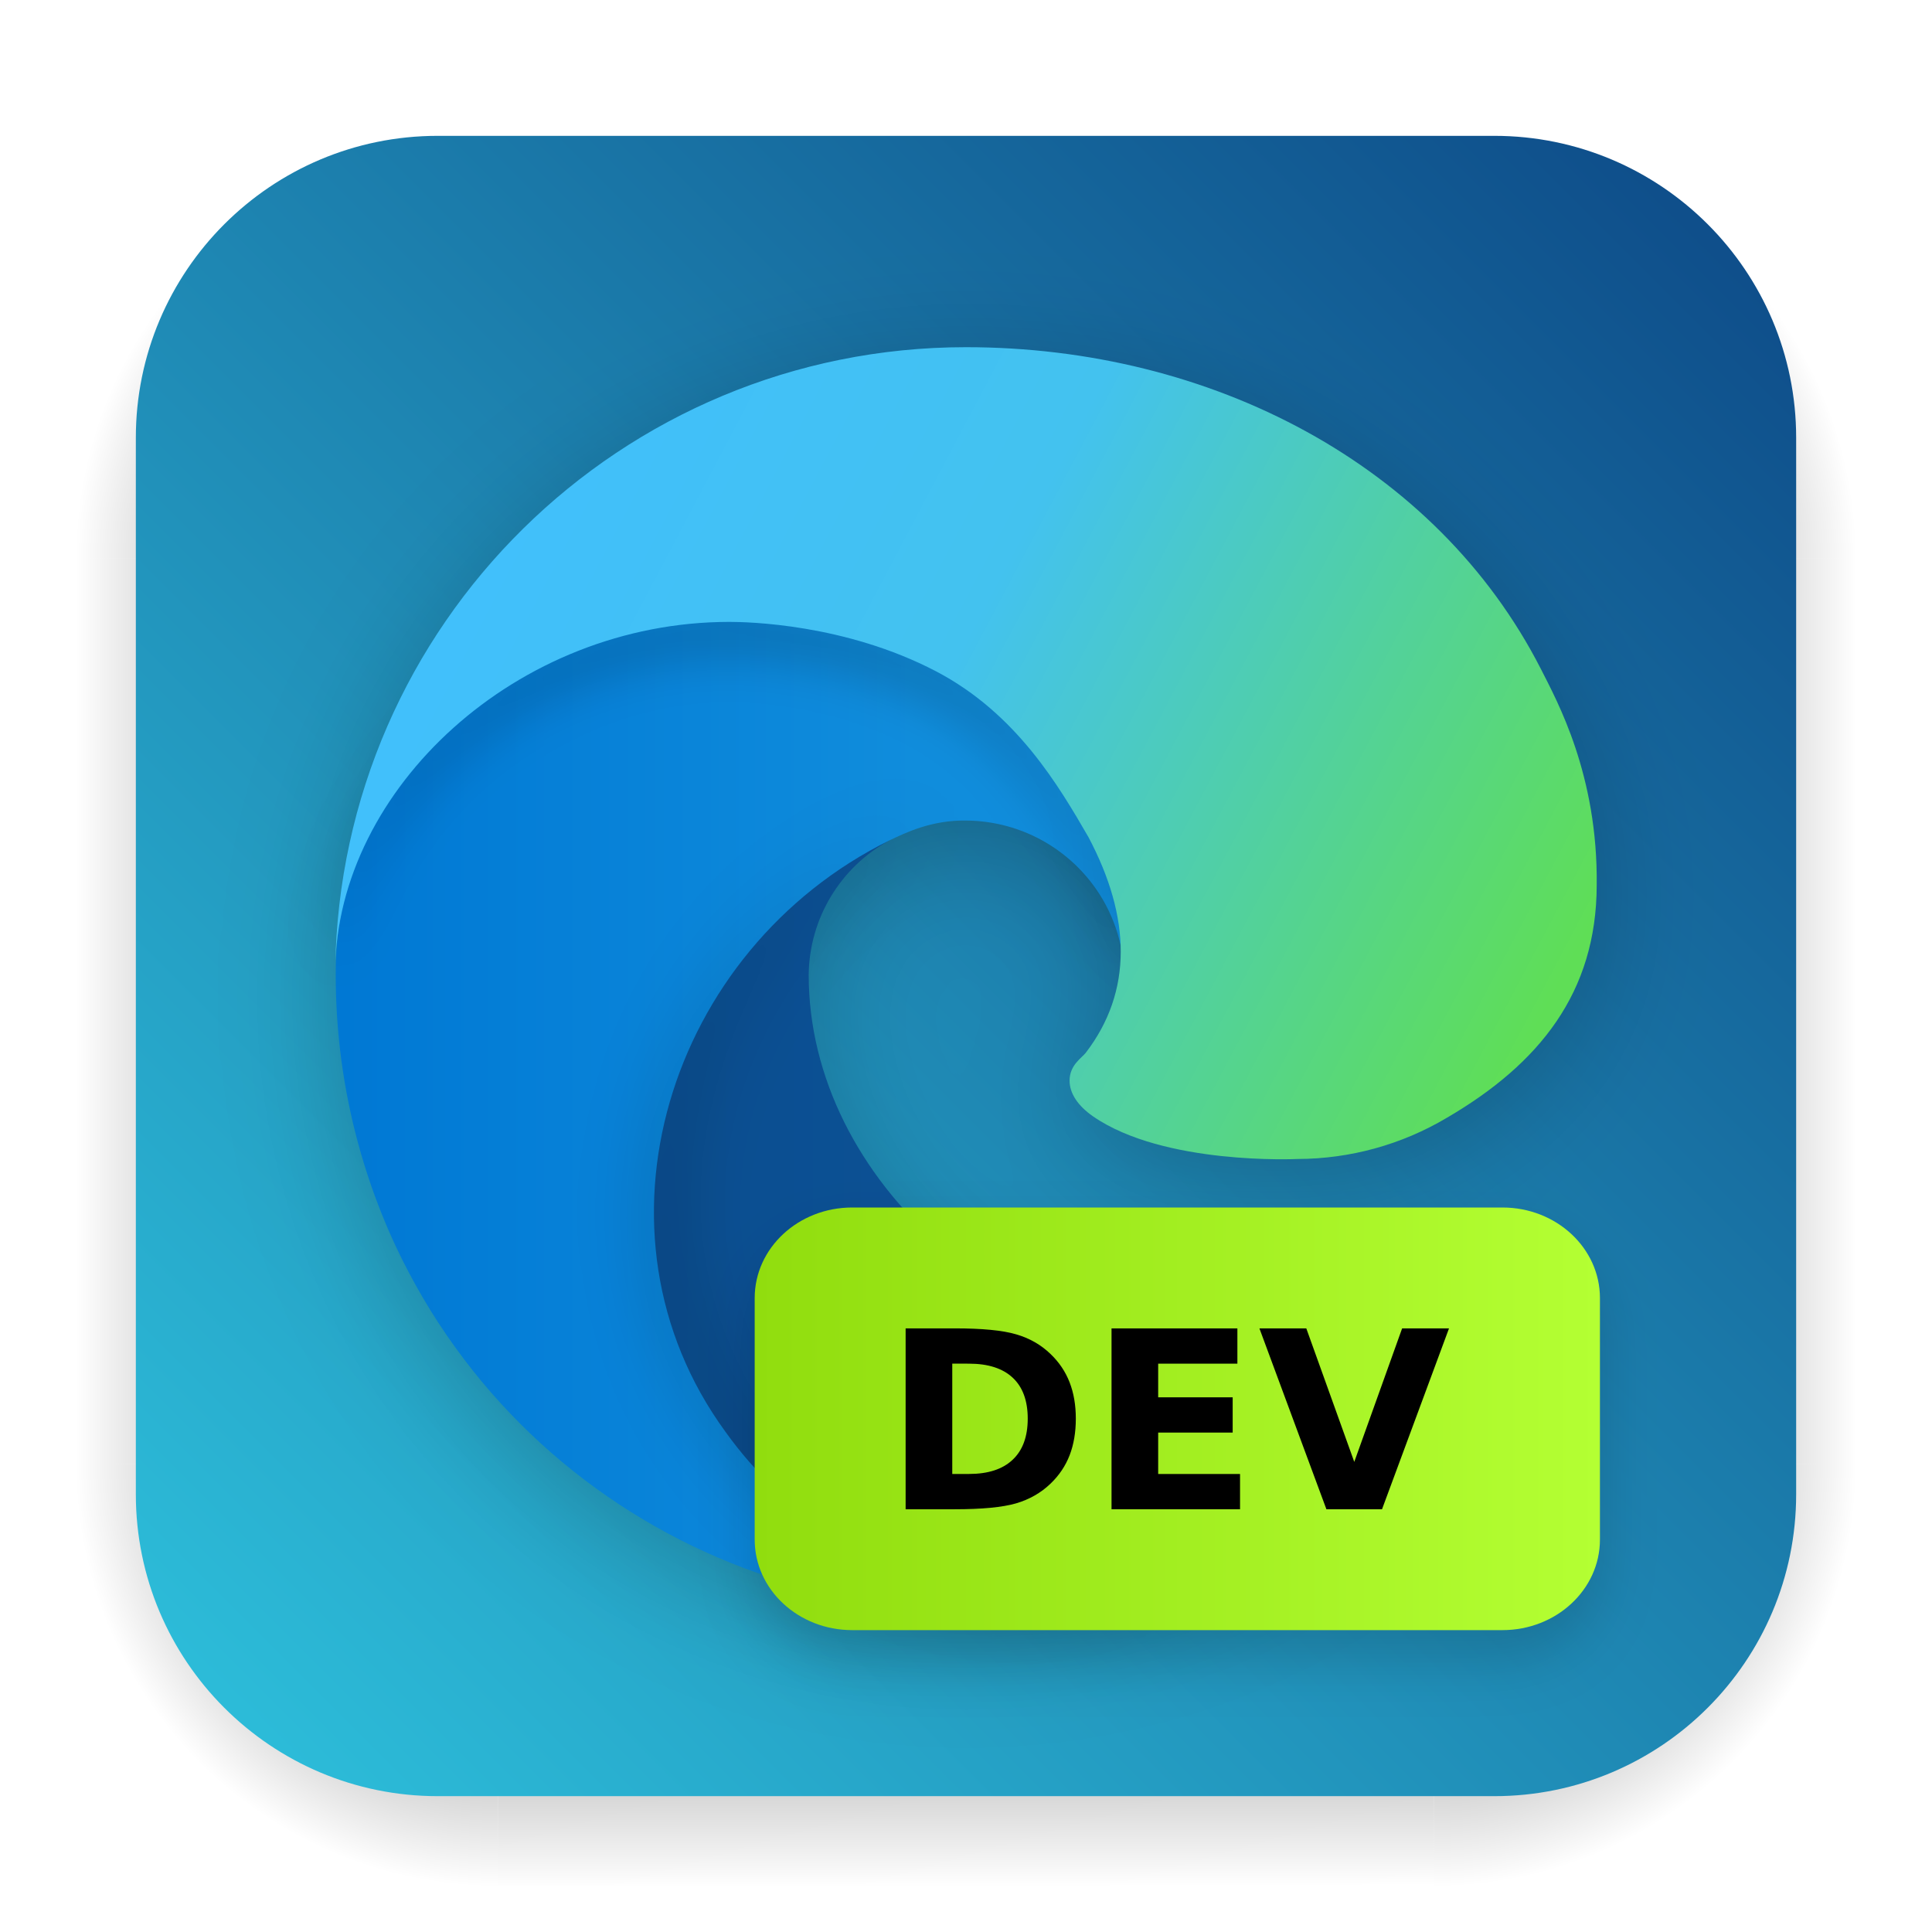
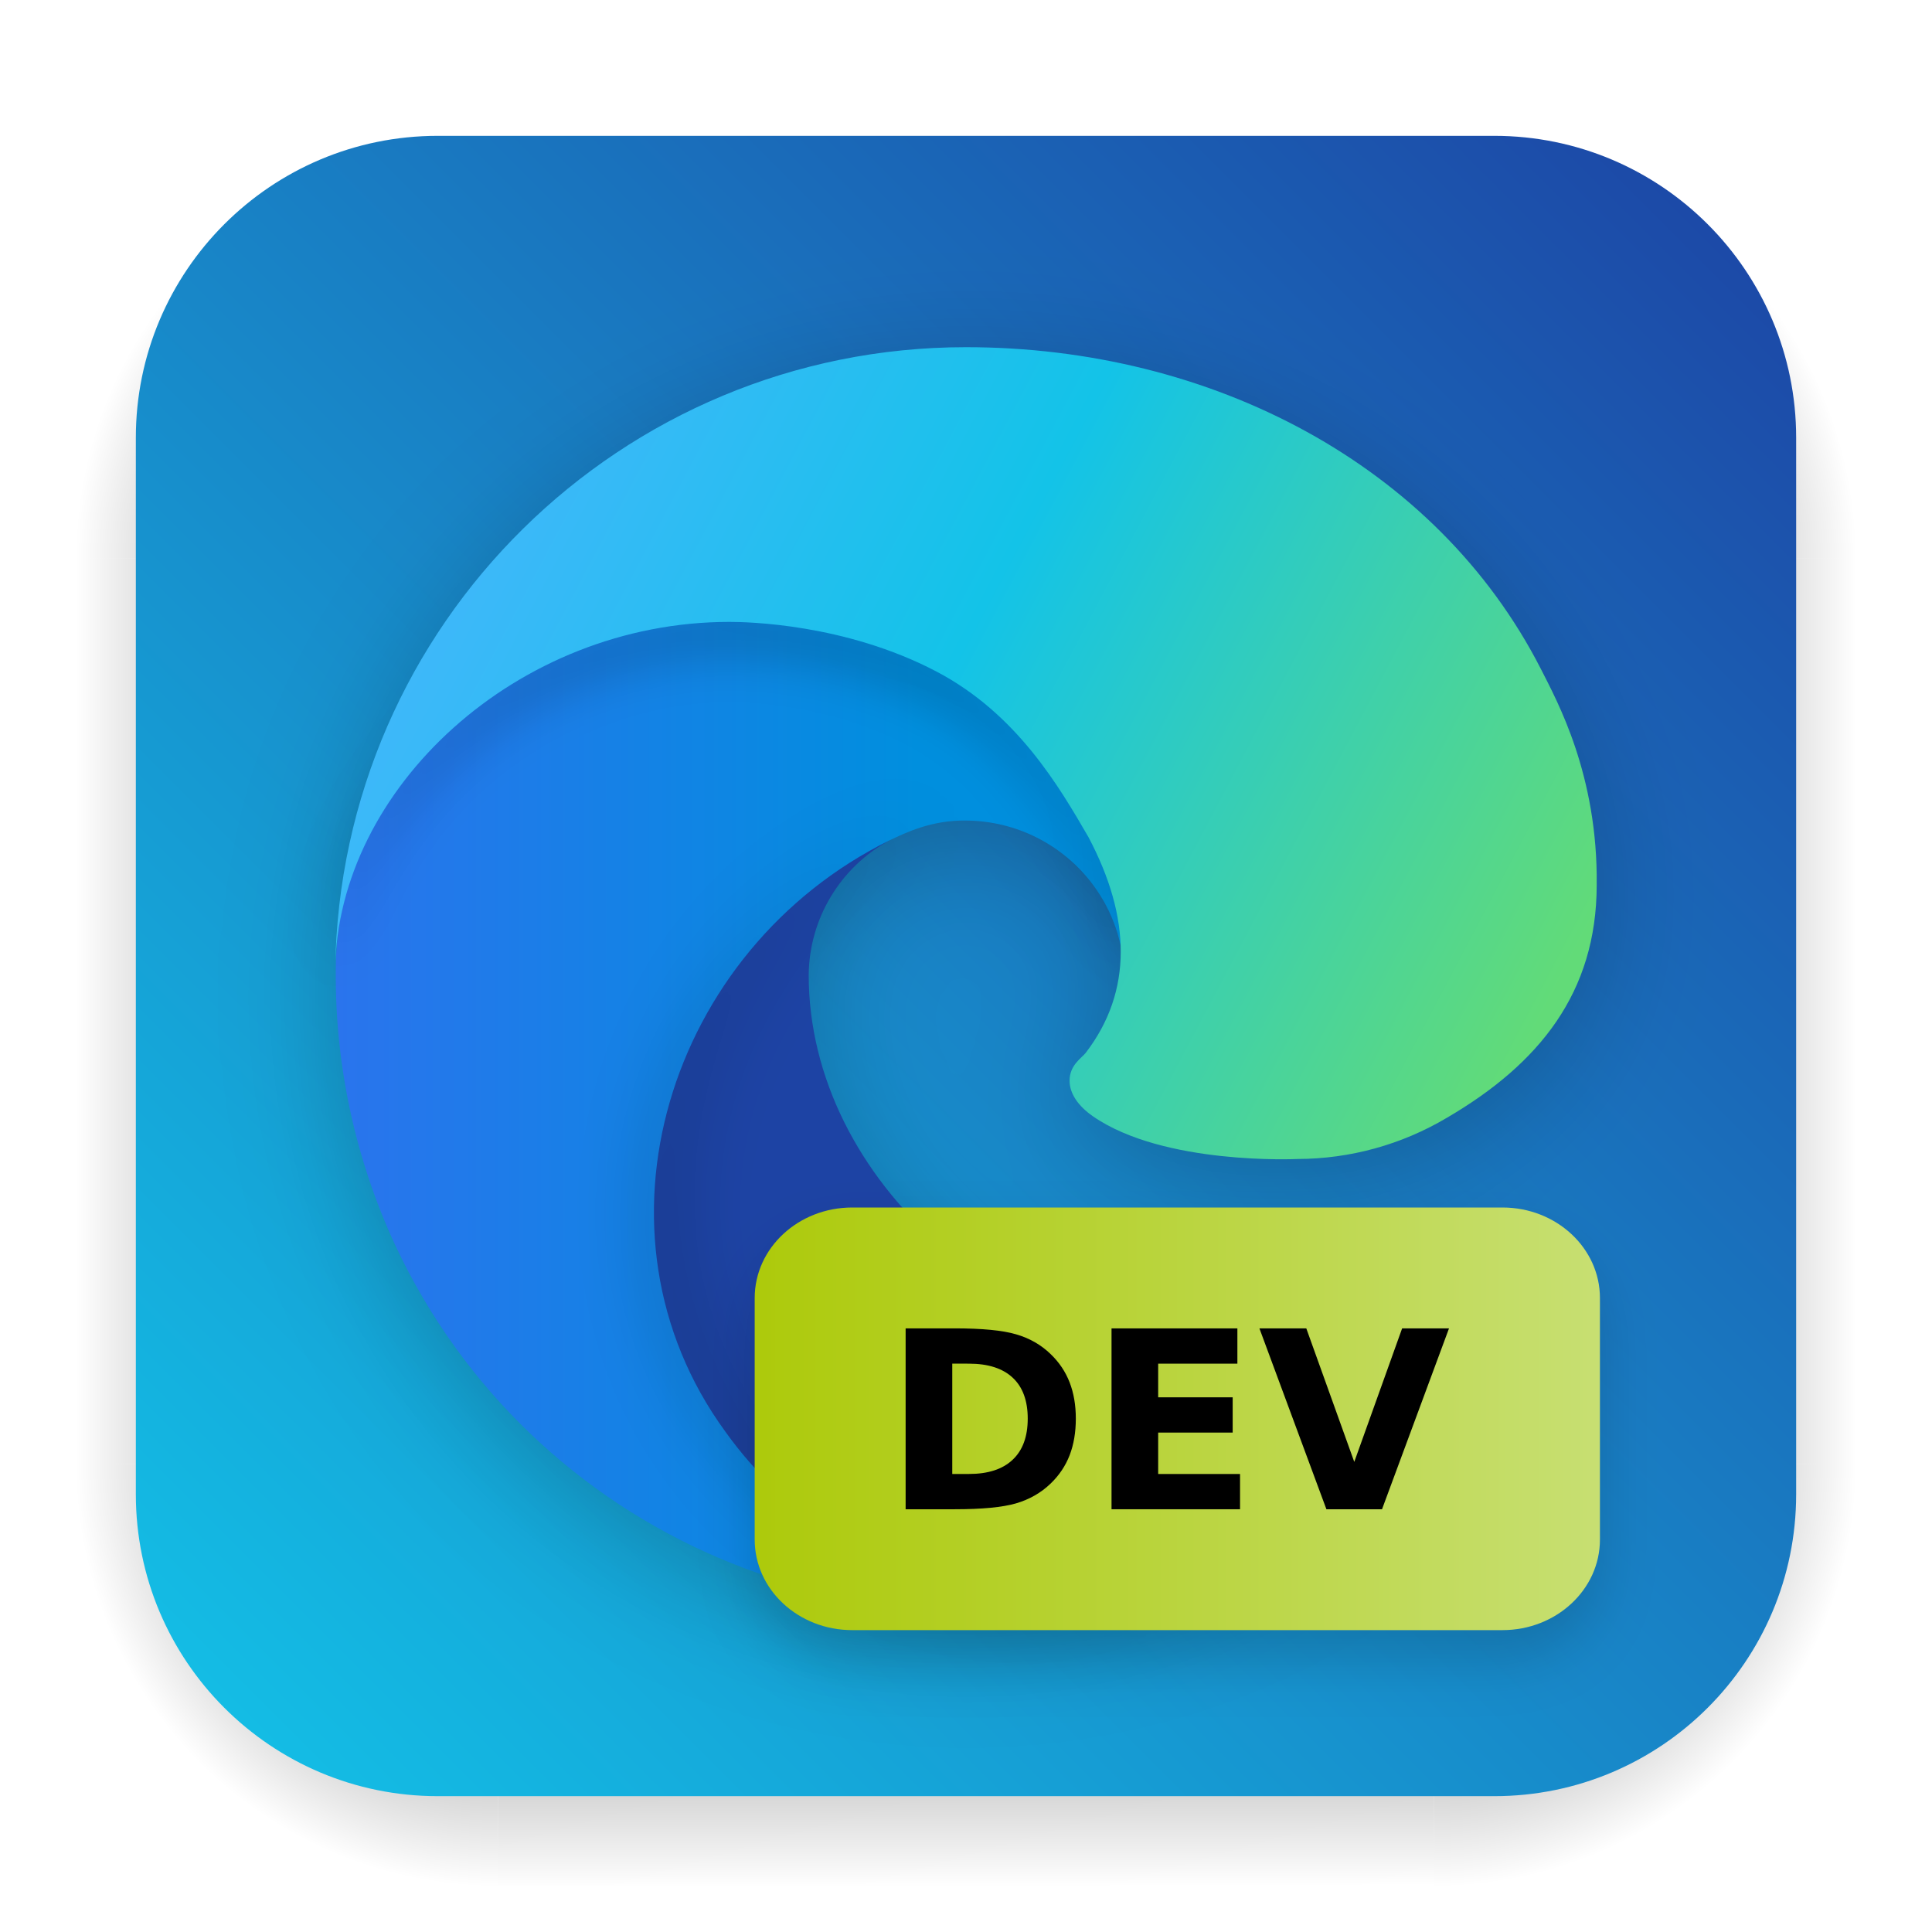
<svg xmlns="http://www.w3.org/2000/svg" width="64" height="64" version="1.1" id="svg21">
  <defs id="defs11">
    <filter id="filter1057-9-3" x="-0.027" y="-0.027" width="1.054" height="1.054" color-interpolation-filters="sRGB">
      <feGaussianBlur stdDeviation="0.619" id="feGaussianBlur1" />
    </filter>
    <linearGradient id="linearGradient4339-6" x1="59.5" x2="4.5" y1="4.5" y2="59.5" gradientUnits="userSpaceOnUse">
-       <stop stop-color="#0d4886" offset="0" id="stop1" />
-       <stop stop-color="#2ec2dd" offset="1" id="stop2" />
+       <stop stop-color="#1d43a4" offset="0" id="stop1" />
+       <stop stop-color="#13c3e8" offset="1" id="stop2" />
    </linearGradient>
    <filter id="filter908-7" x="-0.108" y="-0.108" width="1.216" height="1.216" color-interpolation-filters="sRGB">
      <feGaussianBlur stdDeviation="1.881" id="feGaussianBlur2" />
    </filter>
    <linearGradient id="linearGradient948-5" x1="21.182" x2="49.712" y1="40.243" y2="40.243" gradientTransform="matrix(1.0202,0,0,1.0202,-0.922,-0.663)" gradientUnits="userSpaceOnUse">
-       <stop stop-color="#0b4e90" offset="0" id="stop3" />
-       <stop stop-color="#0d559d" offset="1" id="stop4" />
+       <stop stop-color="#1d43a4" offset="0" id="stop3" />
+       <stop stop-color="#1d43a4" offset="1" id="stop4" />
    </linearGradient>
    <linearGradient id="linearGradient940-3" x1="11.804" x2="30.743" y1="36.254" y2="36.254" gradientTransform="matrix(1.0202,0,0,1.0202,-0.922,-0.663)" gradientUnits="userSpaceOnUse">
-       <stop stop-color="#0078d4" offset="0" id="stop5" />
-       <stop stop-color="#108ddc" offset="1" id="stop6" />
+       <stop stop-color="#2a74ed" offset="0" id="stop5" />
+       <stop stop-color="#008fde" offset="1" id="stop6" />
    </linearGradient>
    <filter id="filter969-5" x="-0.079" y="-0.169" width="1.159" height="1.337" color-interpolation-filters="sRGB">
      <feGaussianBlur stdDeviation="0.861" id="feGaussianBlur6" />
    </filter>
    <filter id="filter980-6" x="-0.157" y="-0.082" width="1.314" height="1.165" color-interpolation-filters="sRGB">
      <feGaussianBlur stdDeviation="1.152" id="feGaussianBlur7" />
    </filter>
    <linearGradient id="linearGradient932-2" x1="13.978" x2="51.089" y1="13.892" y2="33.48" gradientTransform="matrix(1.0202,0,0,1.0202,-0.922,-0.663)" gradientUnits="userSpaceOnUse">
-       <stop stop-color="#40bfff" offset="0" id="stop7" />
-       <stop stop-color="#43c2ef" offset=".469" id="stop8" />
-       <stop stop-color="#5fde56" offset="1" id="stop9" />
+       <stop stop-color="#49b5fe" offset="0" id="stop7" />
+       <stop stop-color="#13c3e8" offset=".469" id="stop8" />
+       <stop stop-color="#62db78" offset="1" id="stop9" />
    </linearGradient>
    <filter id="filter1011-1" x="-0.081" y="-0.162" width="1.162" height="1.324" color-interpolation-filters="sRGB">
      <feGaussianBlur stdDeviation="0.945" id="feGaussianBlur9" />
    </filter>
    <linearGradient id="linearGradient902-2" x1="25" x2="53" y1="47" y2="47" gradientUnits="userSpaceOnUse">
-       <stop stop-color="#91dd0e" offset="0" id="stop10" />
-       <stop stop-color="#b4ff33" offset="1" id="stop11" />
+       <stop stop-color="#adca0b" offset="0" id="stop10" />
+       <stop stop-color="#c7df72" offset="1" id="stop11" />
    </linearGradient>
    <filter style="color-interpolation-filters:sRGB" id="filter1057" x="-0.027" width="1.054" y="-0.027" height="1.054">
      <feGaussianBlur stdDeviation="0.619" id="feGaussianBlur1059" />
    </filter>
    <radialGradient id="gradient_ds_br" cx="0" cy="0" r="1" gradientUnits="userSpaceOnUse" gradientTransform="matrix(13.9984,0.00477622,-0.00477841,14.0048,47.5016,48.4952)">
      <stop offset="0.65" id="stop1" />
      <stop offset="1" stop-opacity="0" id="stop2" />
    </radialGradient>
    <linearGradient id="gradient_ds_b" x1="30.449" y1="48.5" x2="30.492" y2="62.5" gradientUnits="userSpaceOnUse">
      <stop offset="0.654" id="stop3" />
      <stop offset="1" stop-opacity="0" id="stop4" />
    </linearGradient>
    <radialGradient id="gradient_ds_bl" cx="0" cy="0" r="1" gradientUnits="userSpaceOnUse" gradientTransform="matrix(0,14,-14,0,16.5,48.5)">
      <stop offset="0.65" id="stop5" />
      <stop offset="1" stop-opacity="0" id="stop6" />
    </radialGradient>
    <linearGradient id="gradient_ds_r" x1="47.5" y1="33.5" x2="61.5" y2="33.501" gradientUnits="userSpaceOnUse">
      <stop offset="0.649" id="stop7" />
      <stop offset="1" stop-opacity="0" id="stop8" />
    </linearGradient>
    <linearGradient id="gradient_ds_l" x1="16.5" y1="33.895" x2="2.5" y2="33.895" gradientUnits="userSpaceOnUse">
      <stop offset="0.649" id="stop9" />
      <stop offset="1" stop-opacity="0" id="stop10" />
    </linearGradient>
    <radialGradient id="gradient_ds_tr" cx="0" cy="0" r="1" gradientTransform="matrix(0.00843236,-14,14.0084,0.0189842,47.4916,18.5)" gradientUnits="userSpaceOnUse">
      <stop offset="0.65" id="stop11" />
      <stop offset="1" stop-opacity="0" id="stop12" />
    </radialGradient>
    <linearGradient id="gradient_ds_t" x1="29.98" y1="18.5" x2="29.916" y2="4.5" gradientUnits="userSpaceOnUse">
      <stop offset="0.649" id="stop13" />
      <stop offset="1" stop-opacity="0" id="stop14" />
    </linearGradient>
    <radialGradient id="gradient_ds_tl" cx="0" cy="0" r="1" gradientTransform="matrix(-0.00843236,-14,-14.0084,0.0189842,16.5084,18.5)" gradientUnits="userSpaceOnUse">
      <stop offset="0.65" id="stop15" />
      <stop offset="1" stop-opacity="0" id="stop16" />
    </radialGradient>
  </defs>
  <g id="ds" opacity="0.25">
    <path id="ds-br" d="m 47.5,48.5 h 14 v 14 h -14 z" fill="url(#gradient_ds_br)" style="fill:url(#gradient_ds_br)" />
    <path id="ds-b" d="m 16.5,48.5 h 31 v 14 h -31 z" fill="url(#gradient_ds_b)" style="fill:url(#gradient_ds_b)" />
    <path id="ds-bl" d="m 2.5,48.5 h 14 v 14 h -14 z" fill="url(#gradient_ds_bl)" style="fill:url(#gradient_ds_bl)" />
    <path id="ds-r" d="m 47.5,18.5 h 14 v 30 h -14 z" fill="url(#gradient_ds_r)" style="fill:url(#gradient_ds_r)" />
    <path id="ds-l" d="m 2.5,18.5 h 14 v 30 h -14 z" fill="url(#gradient_ds_l)" style="fill:url(#gradient_ds_l)" />
    <path id="ds-tr" d="m 47.5,4.5 h 14 v 14 h -14 z" fill="url(#gradient_ds_tr)" style="fill:url(#gradient_ds_tr)" />
    <path id="ds-t" d="m 16.5,4.5 h 31 v 14 h -31 z" fill="url(#gradient_ds_t)" style="fill:url(#gradient_ds_t)" />
    <path id="ds-tl" d="m 16.5,4.5 h -14 v 14 h 14 z" fill="url(#gradient_ds_tl)" style="fill:url(#gradient_ds_tl)" />
  </g>
  <rect y="4.5" x="4.5" height="55" width="55" id="bg" style="fill:url(#linearGradient4339-6);fill-opacity:1;stroke-width:2;stroke-linecap:round;font-variation-settings:normal;opacity:1;vector-effect:none;stroke-linejoin:round;stroke-miterlimit:4;stroke-dasharray:none;stroke-dashoffset:0;stroke-opacity:1;-inkscape-stroke:none;paint-order:stroke fill markers;stop-color:#000000;stop-opacity:1" rx="10" />
  <g id="art">
    <path d="m 31.998,12.248 c -11.426,-0.001 -20.732,9.173 -20.893,20.596 0.006,-0.483 0.064,-0.961 0.145,-1.435 -0.075,0.489 -0.127,0.978 -0.127,1.461 -0.028,3.156 0.647,6.277 1.977,9.139 4.498,9.597 15.472,14.305 25.527,10.953 -0.182,0.057 -0.376,0.092 -0.562,0.141 0.183,-0.049 0.383,-0.097 0.541,-0.146 l 0.215,-0.072 c 4.497,-1.555 8.331,-4.593 10.871,-8.617 0.363,-0.571 -0.277,-1.249 -0.869,-0.92 -2.002,1.97 -5.108,2.437 -7.58,2.449 -7.724,0 -14.453,-5.939 -14.453,-12.756 0.02,-1.862 1.048,-3.567 2.684,-4.457 0.509,-0.24 1.378,-0.676 2.535,-0.654 1.653,0.012 3.205,0.799 4.193,2.123 0.449,0.6 0.75,1.288 0.908,2.012 0.044,1.281 -0.313,2.477 -1.139,3.555 -0.132,0.171 -0.539,0.408 -0.539,0.924 0,0.426 0.277,0.835 0.77,1.18 2.347,1.632 6.774,1.418 6.785,1.418 1.739,-0.004 3.446,-0.475 4.941,-1.363 3.07,-1.792 4.96,-4.151 4.967,-7.705 0.042,-3.658 -1.306,-6.091 -1.852,-7.168 -3.459,-6.765 -10.926,-10.654 -19.045,-10.654 z m 5.394,41.021 c -0.054,0.011 -0.106,0.023 -0.16,0.033 0.053,-0.011 0.108,-0.021 0.16,-0.033 z" filter="url(#filter908-7)" opacity="0.2" id="path12" />
    <path class="cls-1" d="m 48.823,42.599 c -2.002,1.97 -5.109,2.438 -7.581,2.45 -7.724,0 -14.453,-5.939 -14.453,-12.757 0.02,-1.862 1.046,-3.567 2.682,-4.457 -6.986,0.294 -8.782,7.573 -8.782,11.838 0,12.058 11.115,13.281 13.509,13.281 1.291,0 3.239,-0.375 4.407,-0.744 l 0.214,-0.072 c 4.497,-1.555 8.332,-4.594 10.871,-8.618 0.363,-0.571 -0.277,-1.249 -0.868,-0.921 z" fill="url(#linearGradient948-5)" id="path13" style="fill:url(#linearGradient948-5)" />
    <path class="cls-3" d="m 27.737,50.903 c -1.456,-0.904 -2.718,-2.087 -3.712,-3.483 -4.824,-6.609 -1.894,-15.97 5.447,-19.585 0.509,-0.24 1.379,-0.674 2.537,-0.653 1.653,0.012 3.205,0.797 4.194,2.122 0.659,0.88 1.023,1.946 1.038,3.046 0,-0.034 3.993,-12.992 -13.059,-12.992 -7.166,0 -13.059,6.799 -13.059,12.765 -0.028,3.156 0.647,6.278 1.977,9.14 4.498,9.597 15.471,14.305 25.526,10.953 -3.442,1.085 -7.814,0.608 -10.875,-1.306 z" fill="url(#linearGradient940-3)" id="path14" style="fill:url(#linearGradient940-3)" />
    <path d="m 24.164,20.602 c -6.481,0 -12,4.676 -12.914,10.062 -0.085,0.716 -0.134,1.443 -0.145,2.18 0.078,-5.964 6.007,-11.496 13.059,-11.496 0.571,0 3.829,0.055 6.856,1.643 2.667,1.4 4.066,3.808 5.037,5.484 0.627,1.183 0.971,2.32 1.041,3.4 0.082,-1.296 -0.27,-2.687 -1.043,-4.146 -0.971,-1.676 -2.368,-4.084 -5.035,-5.484 -3.026,-1.588 -6.284,-1.643 -6.856,-1.643 z" filter="url(#filter969-5)" opacity="0.35" id="path15" />
    <path d="m 24.795,19.191 c -1.083,0 -2.132,0.171 -3.141,0.455 0.819,-0.184 1.663,-0.289 2.527,-0.289 13.111,0 13.776,7.643 13.385,11.199 0.18,0.521 0.279,1.069 0.287,1.627 0,-0.034 3.993,-12.992 -13.059,-12.992 z m 6.18,8.104 c -0.644,0.14 -1.16,0.38 -1.502,0.541 -7.341,3.615 -10.272,12.975 -5.447,19.584 0.994,1.395 2.255,2.581 3.711,3.484 l 0.016,0.006 c 3.06,1.914 7.433,2.39 10.875,1.305 -0.448,0.149 -0.9,0.263 -1.352,0.381 0.657,-0.15 1.312,-0.33 1.963,-0.547 -3.442,1.085 -7.813,0.609 -10.873,-1.305 L 28.35,50.736 c -1.456,-0.904 -2.717,-2.087 -3.711,-3.482 -4.824,-6.609 -1.895,-15.97 5.445,-19.586 0.225,-0.106 0.531,-0.247 0.891,-0.373 z" filter="url(#filter980-6)" opacity="0.35" id="path16" />
    <path class="cls-5" d="m 35.97,34.872 c -0.132,0.171 -0.539,0.408 -0.539,0.924 0,0.426 0.278,0.836 0.77,1.18 2.347,1.632 6.773,1.417 6.784,1.417 1.739,-0.004 3.446,-0.475 4.941,-1.363 3.07,-1.792 4.96,-4.152 4.967,-7.706 0.042,-3.658 -1.306,-6.089 -1.851,-7.167 -3.459,-6.765 -10.925,-10.656 -19.044,-10.656 -11.426,-0.001 -20.733,9.174 -20.894,20.597 0.078,-5.964 6.007,-11.497 13.059,-11.497 0.571,0 3.829,0.055 6.856,1.643 2.667,1.4 4.064,3.808 5.036,5.484 1.412,2.663 1.472,5.109 -0.085,7.143 z" fill="url(#linearGradient932-2)" id="path17" style="fill:url(#linearGradient932-2)" />
    <rect x="25" y="41" width="28" height="14" rx="3.23" ry="3" filter="url(#filter1011-1)" opacity="0.15" stroke-width="0.789" id="rect17" />
    <rect x="25" y="40" width="28" height="14" rx="3.23" ry="3" fill="url(#linearGradient902-2)" stroke-width="0.789" id="rect18" style="fill:url(#linearGradient902-2)" />
    <g stroke-width="0.205" id="g20" transform="translate(-39.198,-17.21)">
      <path d="m 70.743,62.382 v 3.655 h 0.554 q 0.947,0 1.444,-0.469 0.502,-0.469 0.502,-1.364 0,-0.891 -0.498,-1.356 -0.498,-0.465 -1.448,-0.465 z m -1.545,-1.168 h 1.629 q 1.364,0 2.03,0.197 0.67,0.193 1.148,0.658 0.421,0.405 0.626,0.935 0.205,0.53 0.205,1.2 0,0.678 -0.205,1.212 -0.205,0.53 -0.626,0.935 -0.481,0.465 -1.156,0.662 -0.674,0.193 -2.022,0.193 h -1.629 z" id="path18" />
      <path d="m 76.019,61.215 h 4.169 v 1.168 h -2.624 v 1.115 h 2.468 v 1.168 h -2.468 v 1.372 h 2.712 v 1.168 H 76.019 Z" id="path19" />
      <path d="m 80.918,61.215 h 1.553 l 1.589,4.422 1.585,-4.422 h 1.553 l -2.219,5.991 h -1.842 z" id="path20" />
    </g>
  </g>
</svg>
